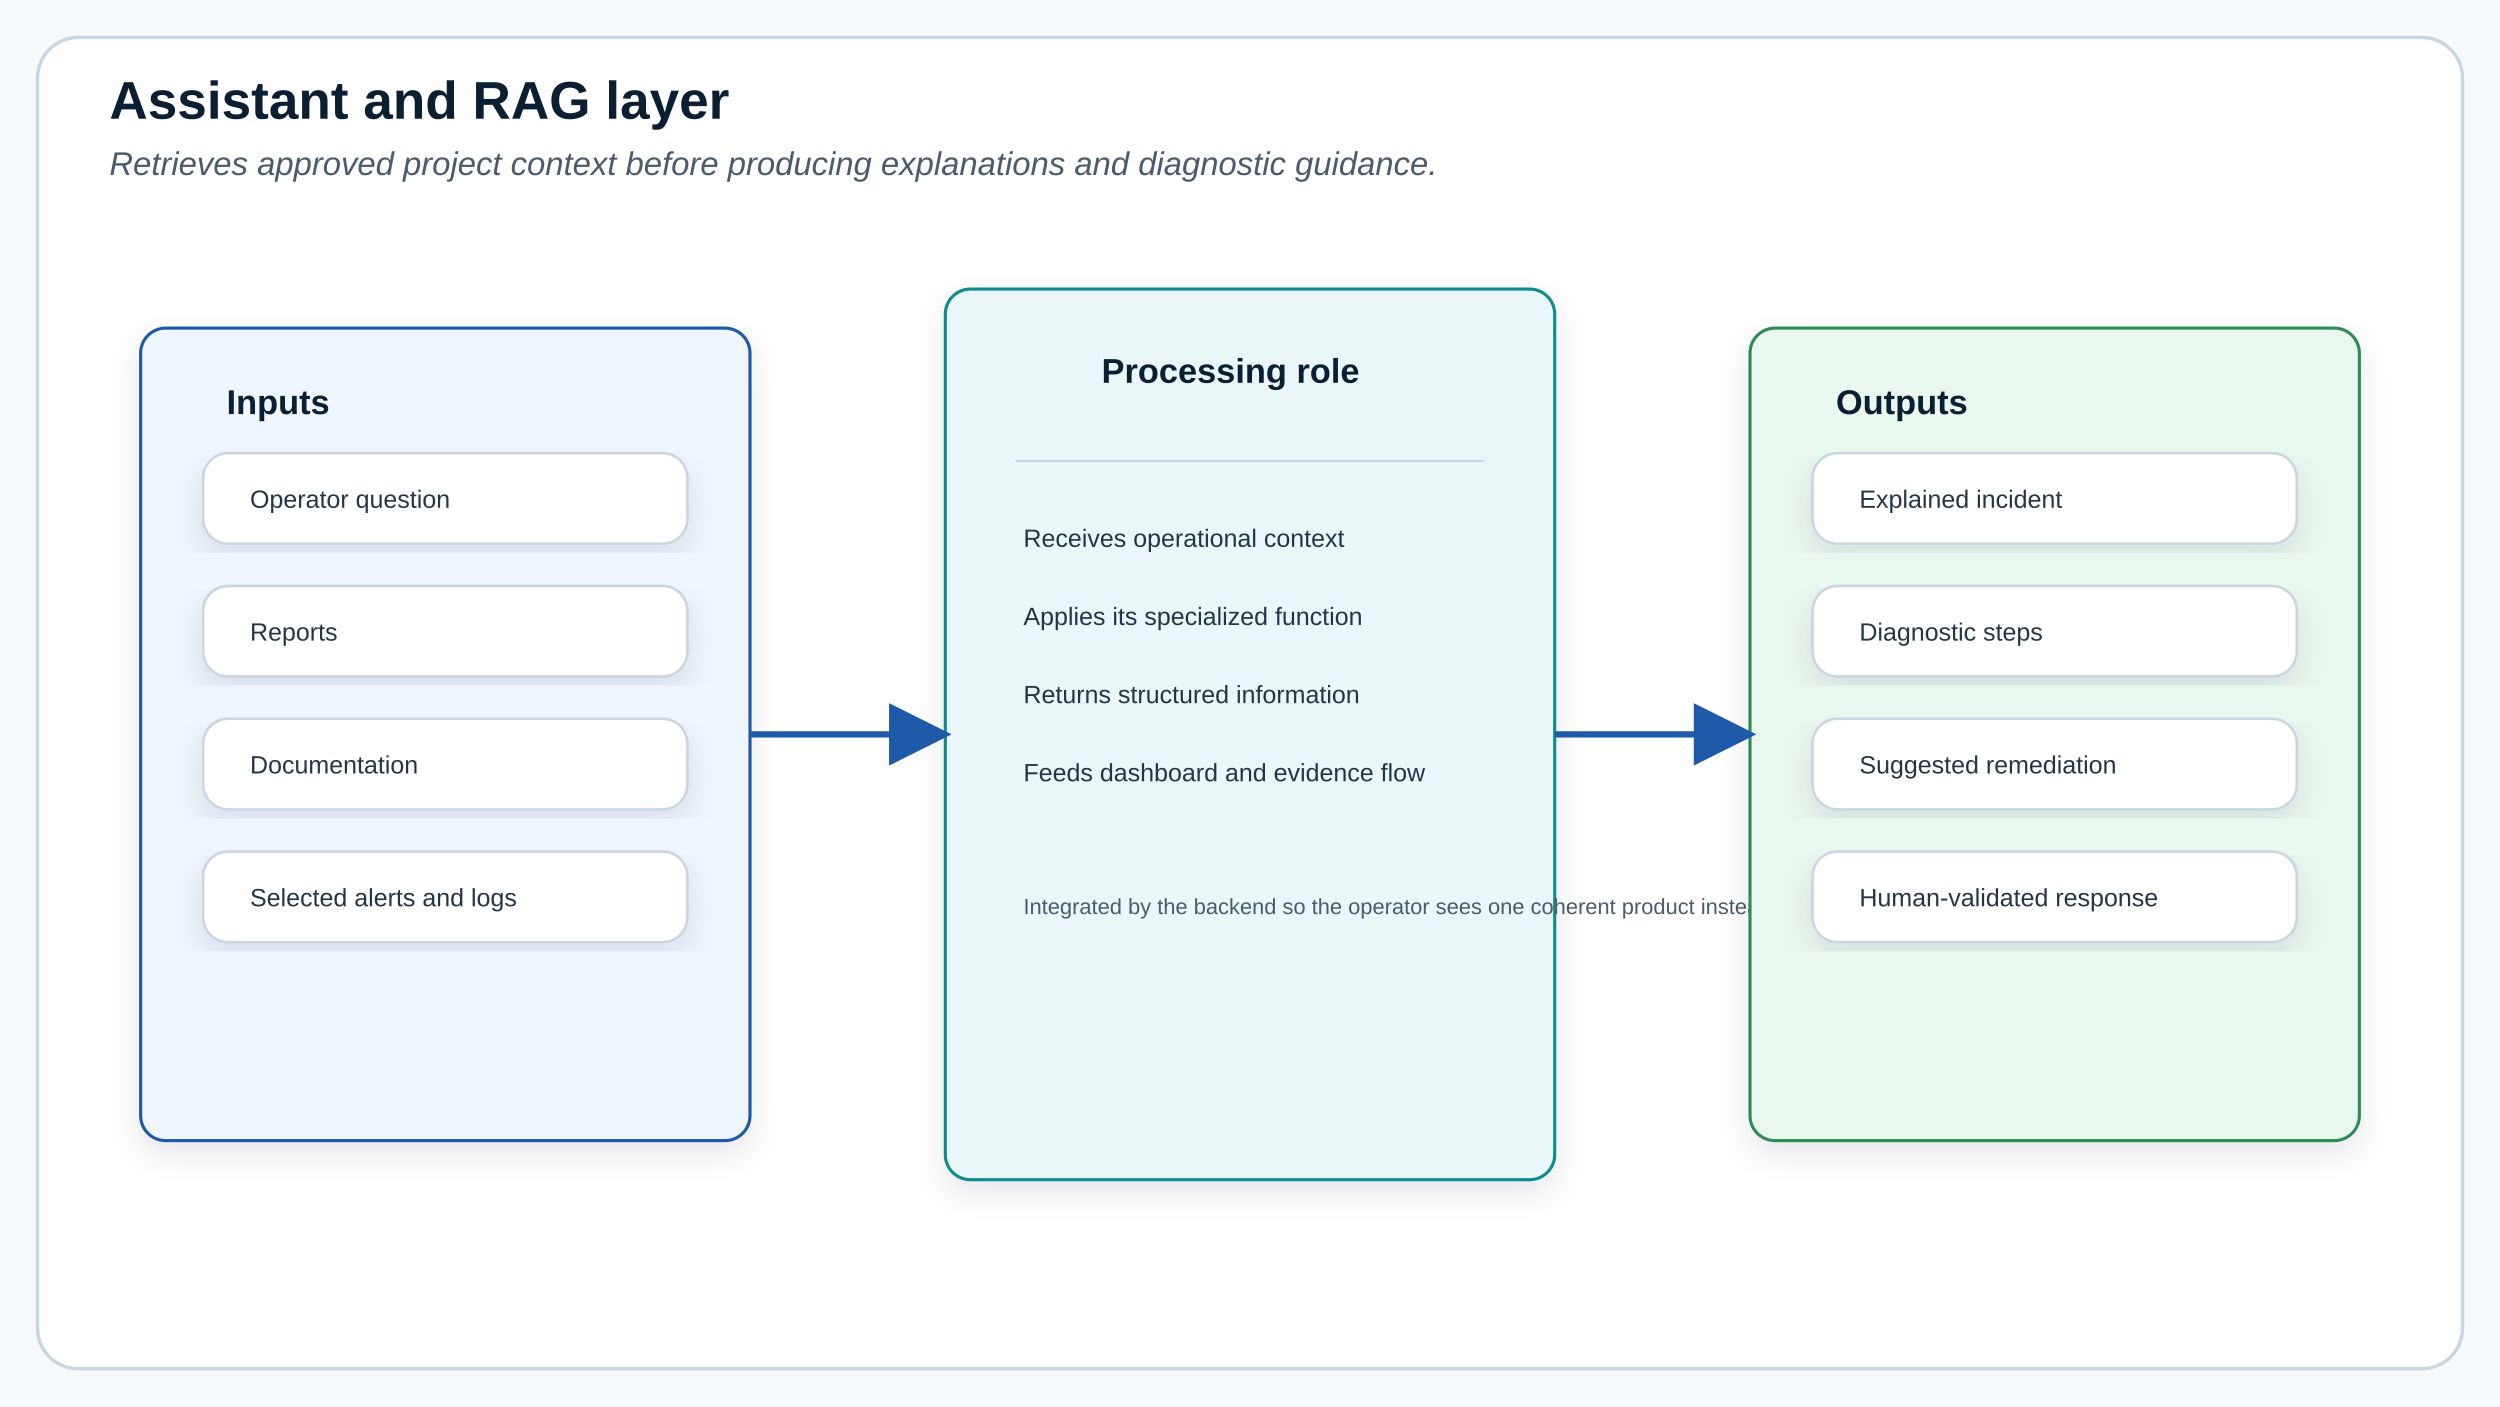
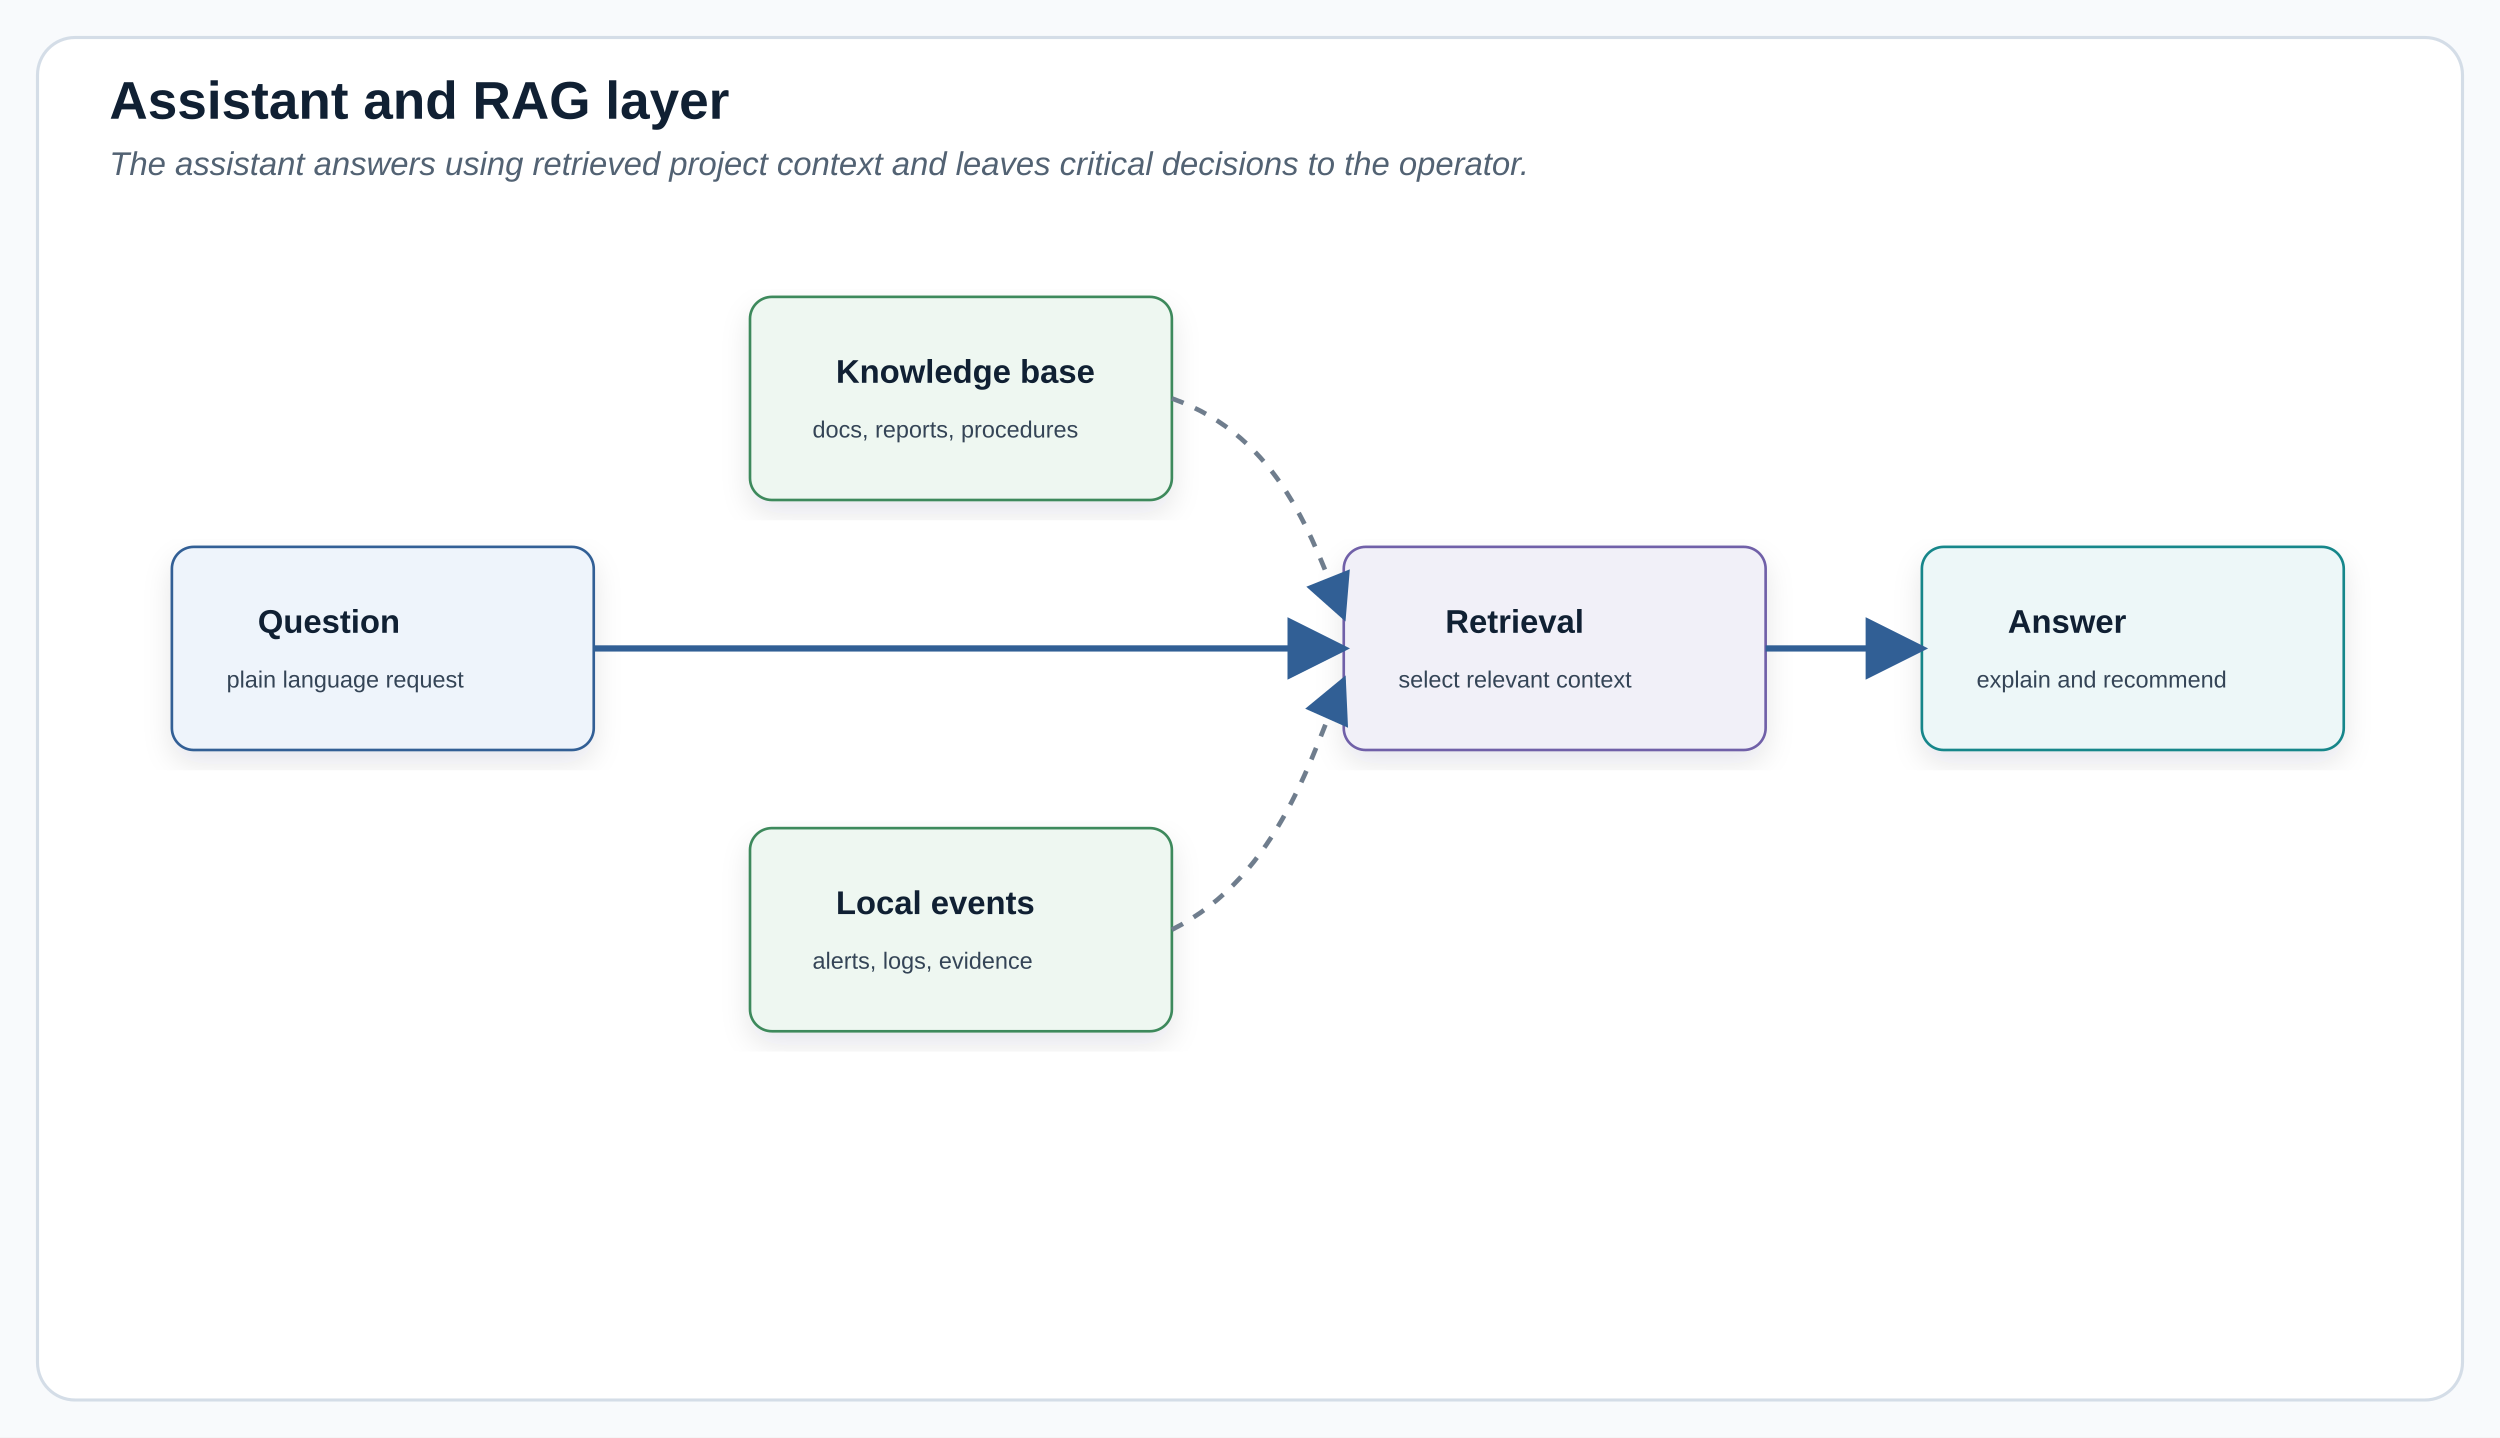
- <svg xmlns="http://www.w3.org/2000/svg" width="1600" height="900" viewBox="0 0 1600 900" role="img" aria-labelledby="title desc">
+ <svg xmlns="http://www.w3.org/2000/svg" width="1600" height="920" viewBox="0 0 1600 920" role="img" aria-labelledby="title desc">
  <defs>
-     <marker id="arrow" viewBox="0 0 10 10" refX="9" refY="5" markerWidth="10" markerHeight="10" orient="auto">
-       <path d="M0 0 10 5 0 10z" fill="#1E5AA8" />
+     <marker id="a" viewBox="0 0 10 10" refX="9" refY="5" markerWidth="10" markerHeight="10" orient="auto">
+       <path d="M0 0 10 5 0 10z" fill="#315f95" />
    </marker>
-     <filter id="shadow" x="-10%" y="-10%" width="120%" height="120%">
-       <feDropShadow dx="0" dy="8" stdDeviation="10" flood-color="#0B1F33" flood-opacity=".10" />
+     <filter id="s">
+       <feDropShadow dx="0" dy="8" stdDeviation="9" flood-color="#102033" flood-opacity=".10" />
    </filter>
-     <style>
- .bg{fill:#F7FAFC}.frame{fill:#FFFFFF;stroke:#C9D6E2;stroke-width:2.2;rx:26}.box{fill:#FFFFFF;stroke:#C9D6E2;stroke-width:1.7;rx:16;filter:url(#shadow)}.boxBlue{fill:#EEF5FC;stroke:#1E5AA8;stroke-width:2;rx:16;filter:url(#shadow)}.boxTeal{fill:#EAF6F8;stroke:#0F8B8D;stroke-width:2;rx:16;filter:url(#shadow)}.boxGreen{fill:#EAF7EF;stroke:#2E8B57;stroke-width:2;rx:16;filter:url(#shadow)}.boxViolet{fill:#F1F0FA;stroke:#6C5BA7;stroke-width:2;rx:16;filter:url(#shadow)}.boxAmber{fill:#F7F1E3;stroke:#A07A2B;stroke-width:2;rx:16;filter:url(#shadow)}.title{font:800 34px Arial;fill:#0B1F33}.subtitle{font:italic 21px Arial;fill:#4B5B6B}.section{font:800 22px Arial;fill:#0B1F33}.text{font:500 16px Arial;fill:#253545}.small{font:500 14px Arial;fill:#4B5B6B}.tag{font:800 14px Arial;fill:#1E5AA8;letter-spacing:1.4px}.arrow{stroke:#1E5AA8;stroke-width:4;fill:none;marker-end:url(#arrow)}.arrowSoft{stroke:#6F8CAD;stroke-width:3;fill:none;marker-end:url(#arrow)}.dash{stroke:#6F8CAD;stroke-width:3;stroke-dasharray:8 8;fill:none;marker-end:url(#arrow)}.divider{stroke:#C9D6E2;stroke-width:1.5}.num{font:800 18px Arial;fill:#1E5AA8}
- </style>
+     <style>.bg{fill:#f8fafc}.frame{fill:#fff;stroke:#d4dde7;stroke-width:2;rx:24}.t{font:800 34px Arial;fill:#102033}.st{font:italic 21px Arial;fill:#526273}.box{fill:#fff;stroke:#c9d6e2;stroke-width:1.7;rx:14;filter:url(#s)}.q{fill:#eef4fb;stroke:#315f95}.kb{fill:#eef7f1;stroke:#3d895b}.rag{fill:#f1f0f8;stroke:#7060a8}.ans{fill:#edf7f8;stroke:#16868a}.h{font:800 21px Arial;fill:#102033}.p{font:500 15px Arial;fill:#344456}.line{stroke:#315f95;stroke-width:4;fill:none;marker-end:url(#a)}.dash{stroke:#6f7d8d;stroke-width:3;stroke-dasharray:8 8;fill:none;marker-end:url(#a)}</style>
  </defs>
-   <rect class="bg" width="1600" height="900" />
-   <rect x="24" y="24" width="1552" height="852" class="frame" />
-   <text x="70" y="76" class="title">Assistant and RAG layer</text>
-   <text x="70" y="112" class="subtitle">Retrieves approved project context before producing explanations and diagnostic guidance.</text>
-   <rect x="90" y="210" width="390" height="520" class="boxBlue" />
-   <text x="145" y="265" class="section">Inputs</text>
-   <rect x="130" y="290" width="310" height="58" class="box" />
-   <text x="160" y="325" class="text">Operator question</text>
-   <rect x="130" y="375" width="310" height="58" class="box" />
-   <text x="160" y="410" class="text">Reports</text>
-   <rect x="130" y="460" width="310" height="58" class="box" />
-   <text x="160" y="495" class="text">Documentation</text>
-   <rect x="130" y="545" width="310" height="58" class="box" />
-   <text x="160" y="580" class="text">Selected alerts and logs</text>
-   <rect x="605" y="185" width="390" height="570" class="boxTeal" />
-   <text x="705" y="245" class="section">Processing role</text>
-   <line x1="650" y1="295" x2="950" y2="295" class="divider" />
-   <text x="655" y="350" class="text">Receives operational context</text>
-   <text x="655" y="400" class="text">Applies its specialized function</text>
-   <text x="655" y="450" class="text">Returns structured information</text>
-   <text x="655" y="500" class="text">Feeds dashboard and evidence flow</text>
-   <text x="655" y="585" class="small">Integrated by the backend so the operator sees one coherent product instead of isolated tools.</text>
-   <rect x="1120" y="210" width="390" height="520" class="boxGreen" />
-   <text x="1175" y="265" class="section">Outputs</text>
-   <rect x="1160" y="290" width="310" height="58" class="box" />
-   <text x="1190" y="325" class="text">Explained incident</text>
-   <rect x="1160" y="375" width="310" height="58" class="box" />
-   <text x="1190" y="410" class="text">Diagnostic steps</text>
-   <rect x="1160" y="460" width="310" height="58" class="box" />
-   <text x="1190" y="495" class="text">Suggested remediation</text>
-   <rect x="1160" y="545" width="310" height="58" class="box" />
-   <text x="1190" y="580" class="text">Human-validated response</text>
-   <path d="M480 470h125" class="arrow" />
-   <path d="M995 470h125" class="arrow" />
+   <rect class="bg" width="1600" height="920" />
+   <rect x="24" y="24" width="1552" height="872" class="frame" />
+   <text x="70" y="76" class="t">Assistant and RAG layer</text>
+   <text x="70" y="112" class="st">The assistant answers using retrieved project context and leaves critical decisions to the operator.</text>
+   <rect x="110" y="350" width="270" height="130" class="box q" />
+   <text x="165" y="405" class="h">Question</text>
+   <text x="145" y="440" class="p">plain language request</text>
+   <rect x="480" y="190" width="270" height="130" class="box kb" />
+   <text x="535" y="245" class="h">Knowledge base</text>
+   <text x="520" y="280" class="p">docs, reports, procedures</text>
+   <rect x="480" y="530" width="270" height="130" class="box kb" />
+   <text x="535" y="585" class="h">Local events</text>
+   <text x="520" y="620" class="p">alerts, logs, evidence</text>
+   <rect x="860" y="350" width="270" height="130" class="box rag" />
+   <text x="925" y="405" class="h">Retrieval</text>
+   <text x="895" y="440" class="p">select relevant context</text>
+   <rect x="1230" y="350" width="270" height="130" class="box ans" />
+   <text x="1285" y="405" class="h">Answer</text>
+   <text x="1265" y="440" class="p">explain and recommend</text>
+   <path d="M380 415h480" class="line" />
+   <path d="M750 255 C820 280 840 345 860 395" class="dash" />
+   <path d="M750 595 C820 560 840 480 860 435" class="dash" />
+   <path d="M1130 415h100" class="line" />
</svg>
